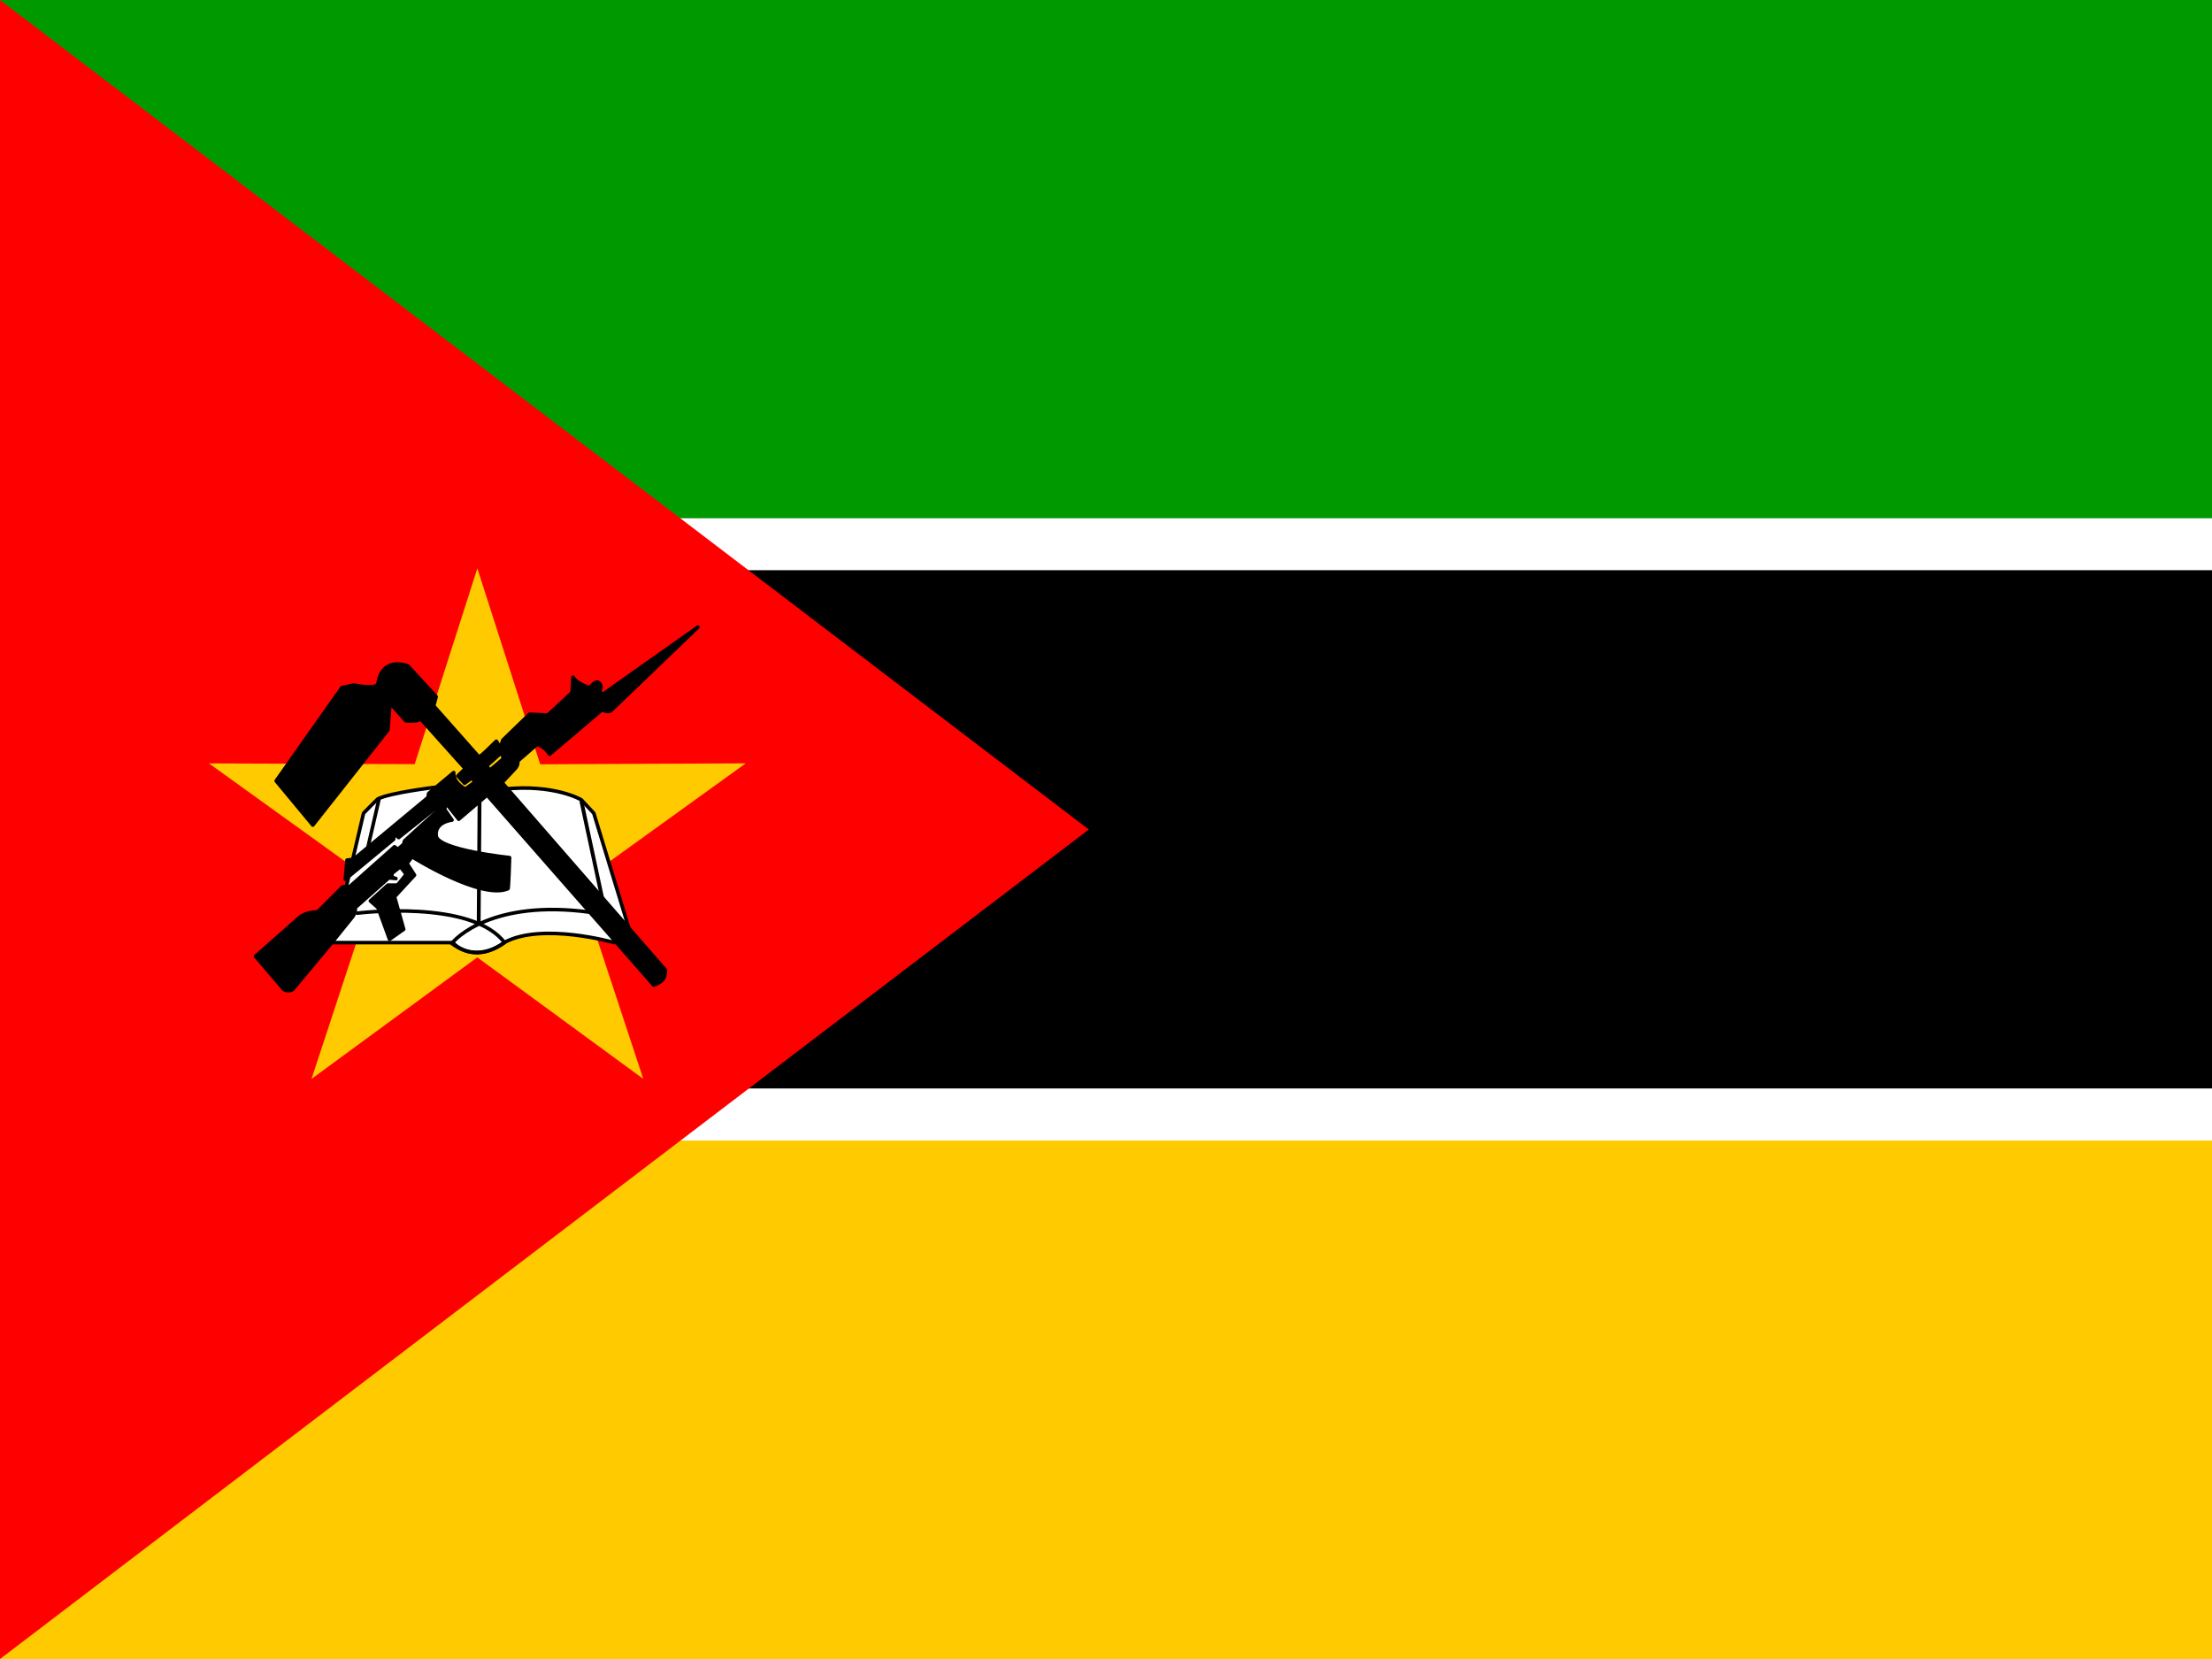
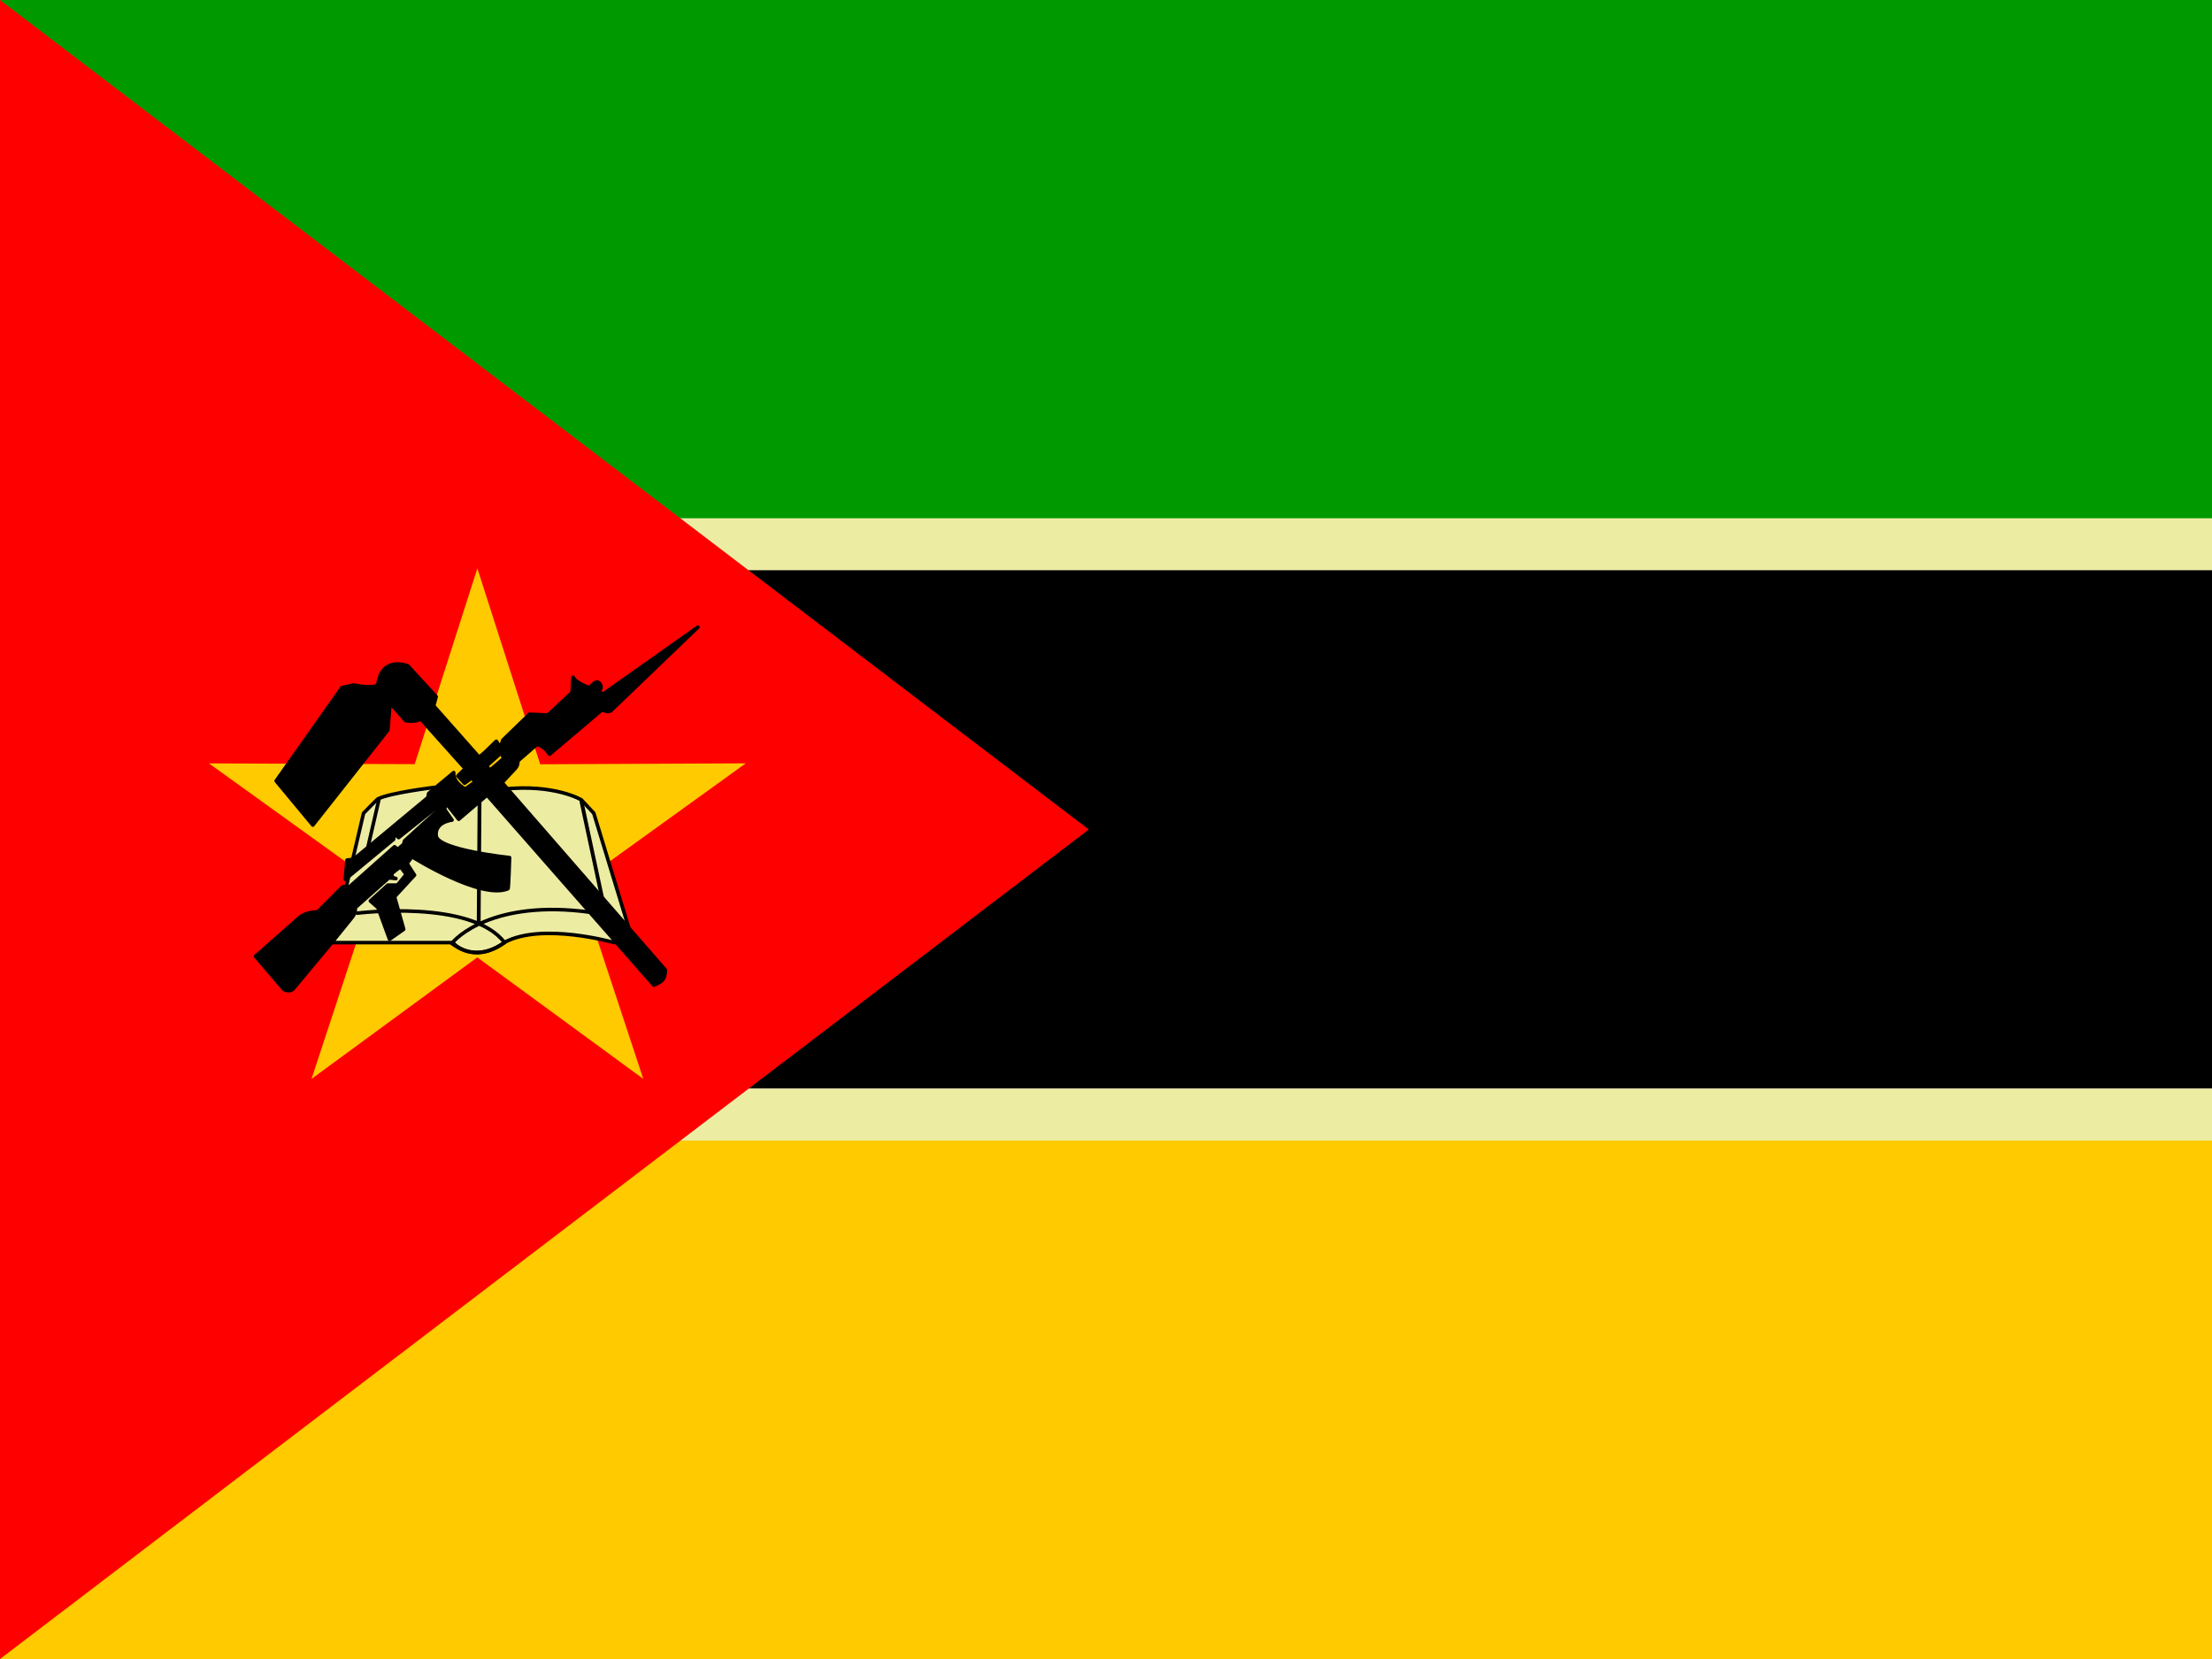
<svg xmlns="http://www.w3.org/2000/svg" height="480" width="640" id="flag-icon-css-mz">
  <defs>
    <clipPath id="a">
      <path fill-opacity=".67" d="M0 0h682.67v512H0z" />
    </clipPath>
  </defs>
  <g clip-path="url(#a)" transform="scale(.9375)">
    <path fill-rule="evenodd" fill="#009a00" d="M0 0h768v160H0z" />
-     <path fill-rule="evenodd" fill="#fff" d="M0 159.96h768v16.018H0z" />
+     <path fill-rule="evenodd" fill="#edeca3" d="M0 159.96h768v16.018H0z" />
    <path fill-rule="evenodd" d="M0 175.98h768v160H0z" />
-     <path fill-rule="evenodd" fill="#fff" d="M0 335.98h768v16.018H0z" />
+     <path fill-rule="evenodd" fill="#edeca3" d="M0 335.98h768v16.018H0z" />
    <path fill-rule="evenodd" fill="#ffca00" d="M0 352h768v160H0z" />
    <path d="M0 0v512l336.02-256L0 0z" fill-rule="evenodd" fill="red" />
    <path fill="#ffca00" fill-rule="evenodd" d="M198.532 332.966l-51.23-37.505-51.163 37.514 19.841-60.31-51.49-37.066 63.493.235 19.336-60.424 19.397 60.46 63.442-.29-51.506 37.13z" />
-     <path stroke-linejoin="round" d="M102.837 290.905h36.905c2.969 3.331 9.594 4.69 15.904-.04 11.567-6.334 33.945.04 33.945.04l4.407-4.682-10.742-35.252-3.856-4.131s-8.261-4.957-23.96-3.305c-15.698 1.653-21.207-.55-21.207-.55s-13.77 1.652-17.625 3.58c-.424.343-4.407 4.406-4.407 4.406l-9.364 39.934z" fill-rule="evenodd" stroke="#000" stroke-linecap="round" stroke-width="1.103" fill="#fff" />
+     <path stroke-linejoin="round" d="M102.837 290.905h36.905c2.969 3.331 9.594 4.69 15.904-.04 11.567-6.334 33.945.04 33.945.04l4.407-4.682-10.742-35.252-3.856-4.131s-8.261-4.957-23.96-3.305c-15.698 1.653-21.207-.55-21.207-.55s-13.77 1.652-17.625 3.58c-.424.343-4.407 4.406-4.407 4.406l-9.364 39.934z" fill-rule="evenodd" stroke="#000" stroke-linecap="round" stroke-width="1.103" fill="#edeca3" />
    <path stroke-linejoin="round" d="M110.274 281.819s35.251-4.407 45.442 9.088c-5.755 3.938-10.823 4.263-16.25.276.865-1.44 12.67-13.77 42.689-9.64" stroke="#000" stroke-linecap="round" stroke-width="1.103" fill="none" />
    <path d="M148.002 246.567l-.273 38.833m31.67-38.286l6.61 30.846" stroke="#000" stroke-width="1.176" fill="none" />
    <path stroke-linejoin="round" d="M116.971 246.63l-3.668 15.906" stroke="#000" stroke-linecap="round" stroke-width="1.103" fill="none" />
    <path stroke-linejoin="round" d="M78.868 295.14l8.68 10.175c1.018.608 1.924.57 2.829 0l12.862-15.434 5.402-6.689c.837-.99 1.104-2.096 1.03-3.086l10.327-9.178c.845.059 1.348.154 2.193.211-.998-.258-1.73-.744-.945-1.838l2.315-1.8 1.8 2.314s-2.571 3.344-2.829 3.344h-2.83l-5.402 4.889 2.362 2.087 3.555 9.746 4.374-3.088-2.83-10.032 6.174-6.688-2.316-3.602 1.544-2.058s21.368 13.453 29.6 9.852c.223.08.498-9.595.498-9.595s-22.123-2.315-22.638-6.688c-.515-4.373 4.888-4.888 4.888-4.888l-2.316-3.344.515-1.801 3.859 4.888 8.747-7.46 51.449 58.652c2.809-1.139 3.408-1.826 3.602-4.63-.073-.07-50.42-57.881-50.42-57.881l3.858-4.116c.76-.857 1.027-1.221 1.028-2.573l5.917-5.144c1.78.61 2.914 1.677 3.859 3.086l16.266-13.786c.429.43 1.73.858 2.615.376l26.888-25.816-29.305 20.703-1.033-.772c0-.858 1.064-1.07 0-2.573-1.138-1.366-2.83 1.286-3.086 1.286-.258 0-4.243-1.408-5.116-3.192l-.287 4.736-7.46 6.946-5.66-.258-8.232 7.975-1.028 3.087 1.286 2.573s-4.374 3.859-4.374 3.601c0-.257-.884-1.137-.922-1.25l3.752-3.38.514-2.316-1.251-1.954c-.38.275-5.18 5.299-5.437 4.784-.432-.477-13.894-15.69-13.894-15.69l.77-2.83-8.745-9.519c-3.189-1.1-8.232-1.286-9.261 5.66-.801 1.631-7.46.257-7.46.257l-3.602.772-20.322 28.811 11.319 13.634 23.152-29.326.688-8.308 4.857 5.432c1.62.208 3.163.227 4.631-.514l13.717 15.31-2.284 2.229c.772.858 1.303 1.405 2.075 2.263.772-.514 1.508-1.132 2.28-1.647.258.344.686.996.944 1.339-1.15.625-1.956 1.458-3.105 2.084-1.84-1.2-3.615-2.692-3.48-5.068l-7.718 6.431-.257 1.287-22.895 19.036-2.058.258-.515 5.916 14.92-12.347v-1.802l1.544 1.286 11.576-9.26s.772 1.029.515 1.029-10.29 9.26-10.29 9.26l-.257 1.03-1.801 1.543-1.03-.772-13.89 12.348h-2.059l-7.717 7.718c-1.99.173-3.715.384-5.402 1.543L78.86 295.14z" fill-rule="evenodd" stroke="#000" stroke-linecap="round" stroke-width="1.103" />
  </g>
</svg>
